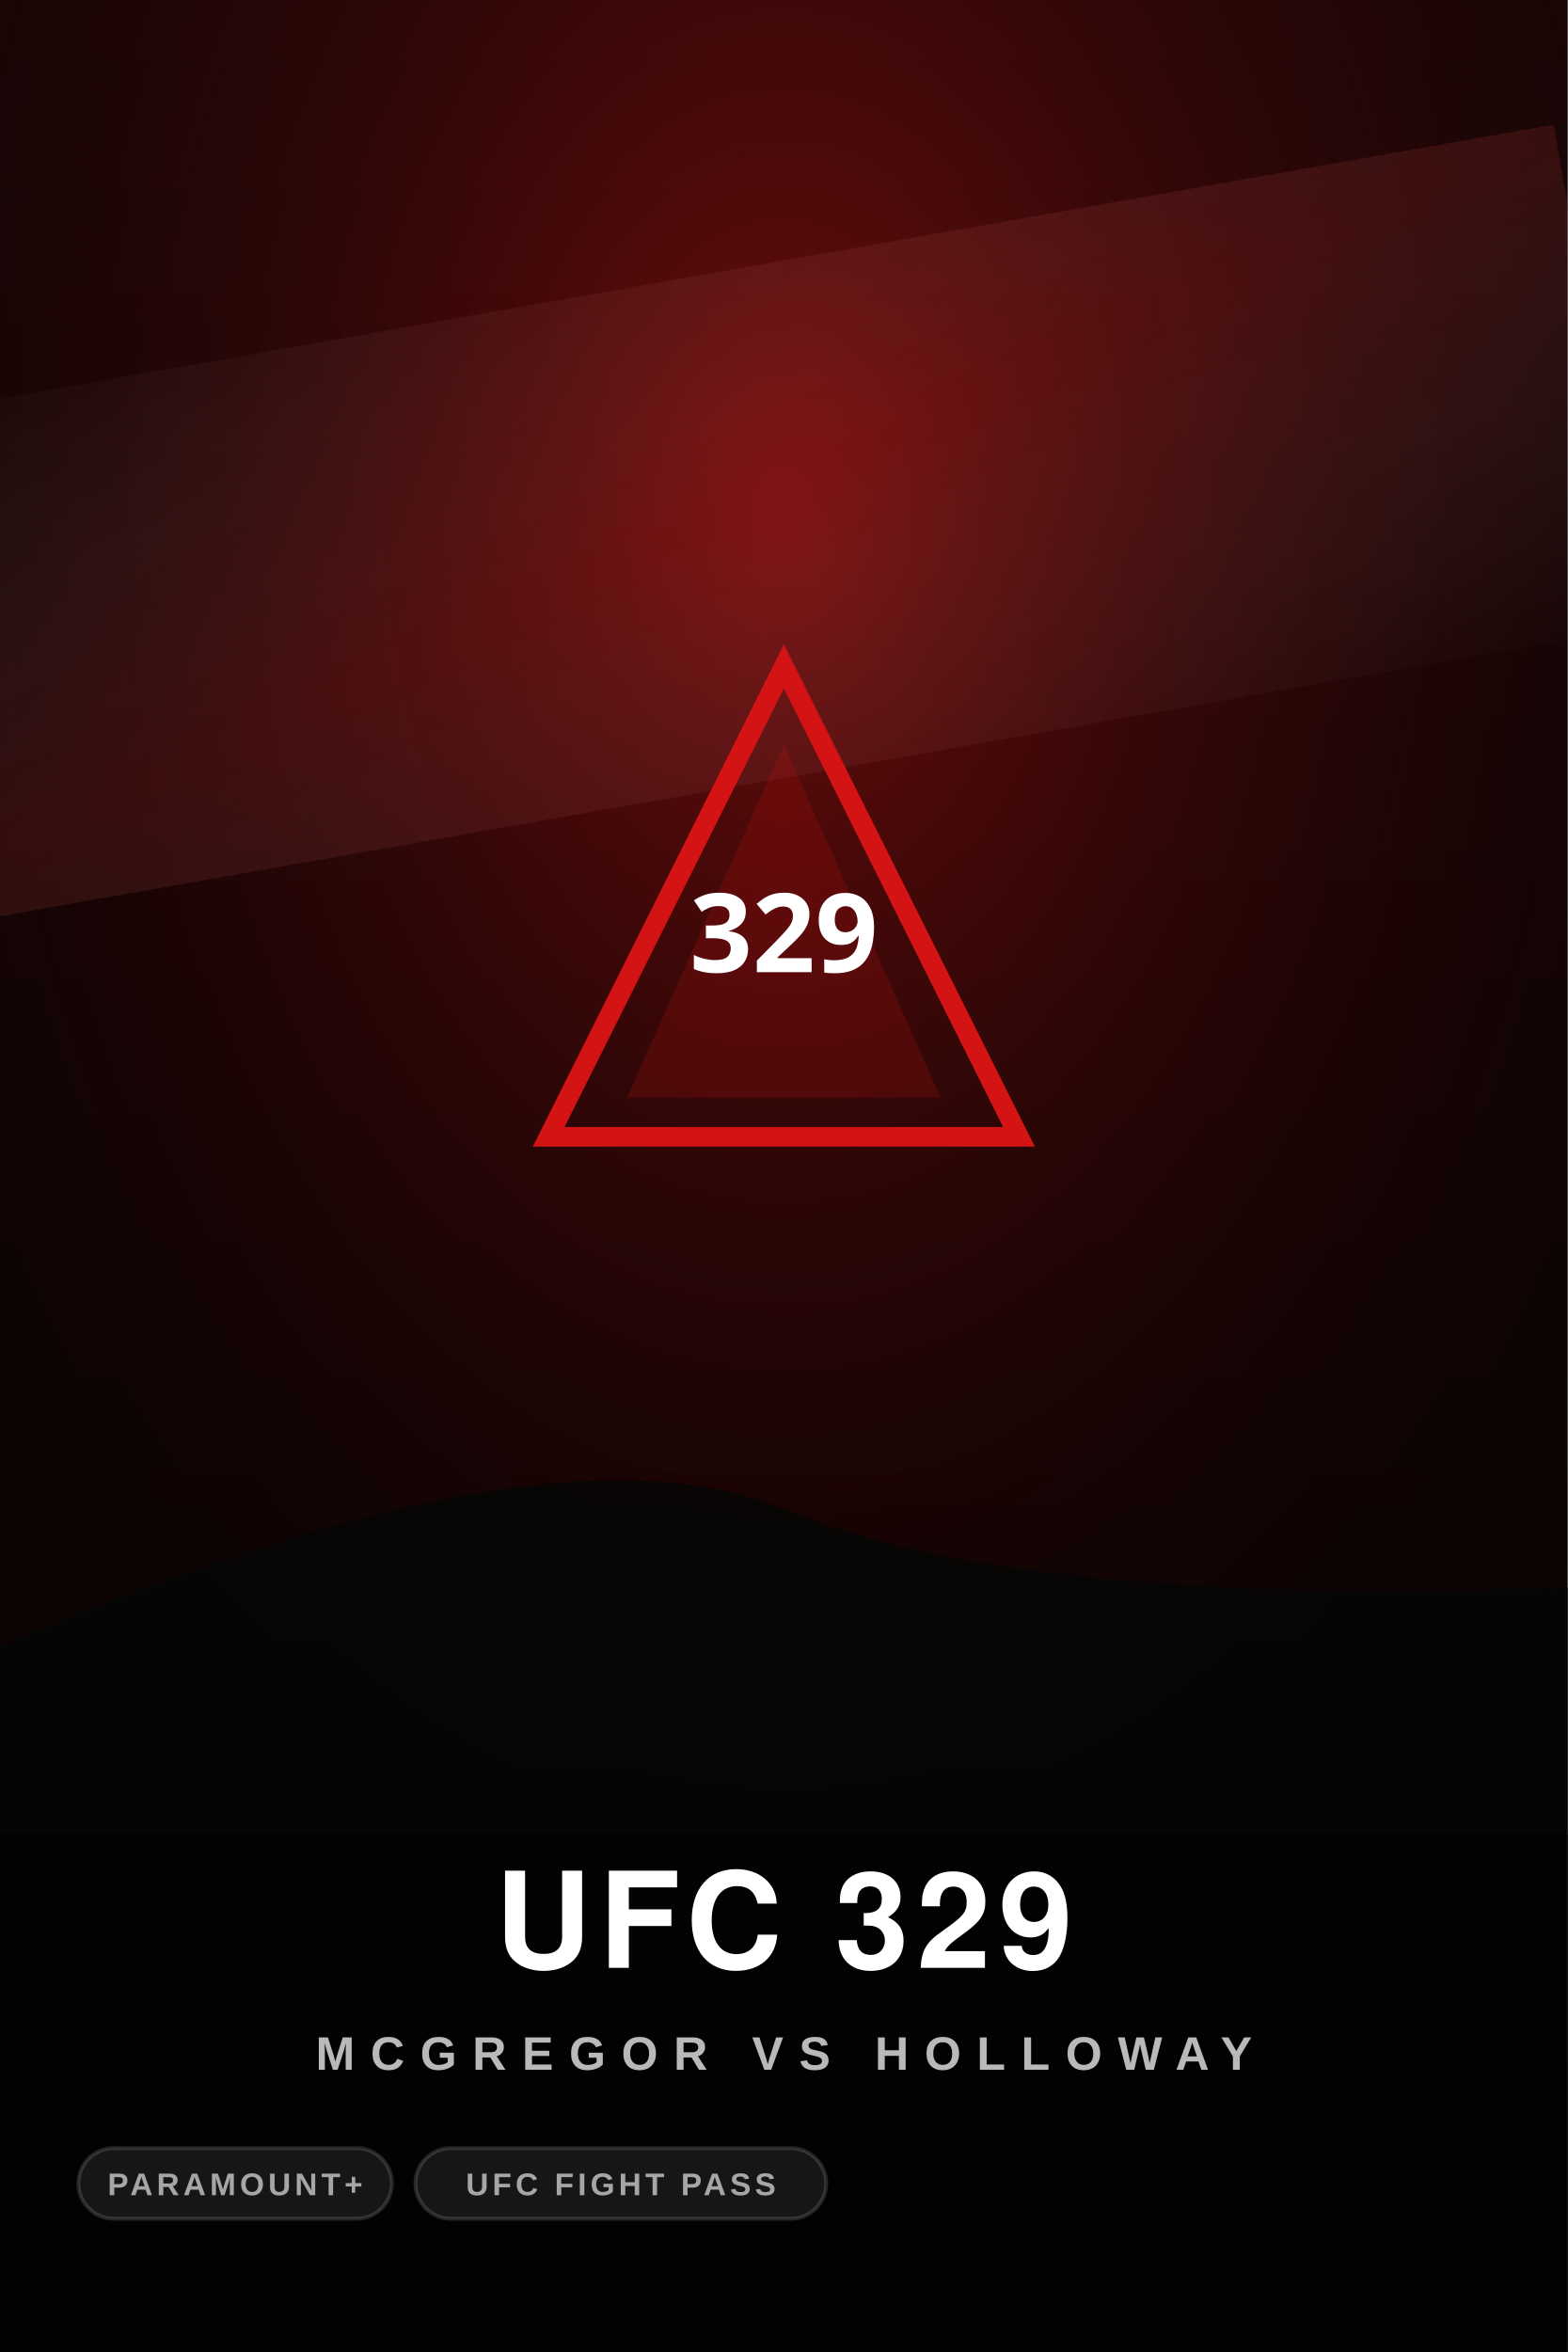
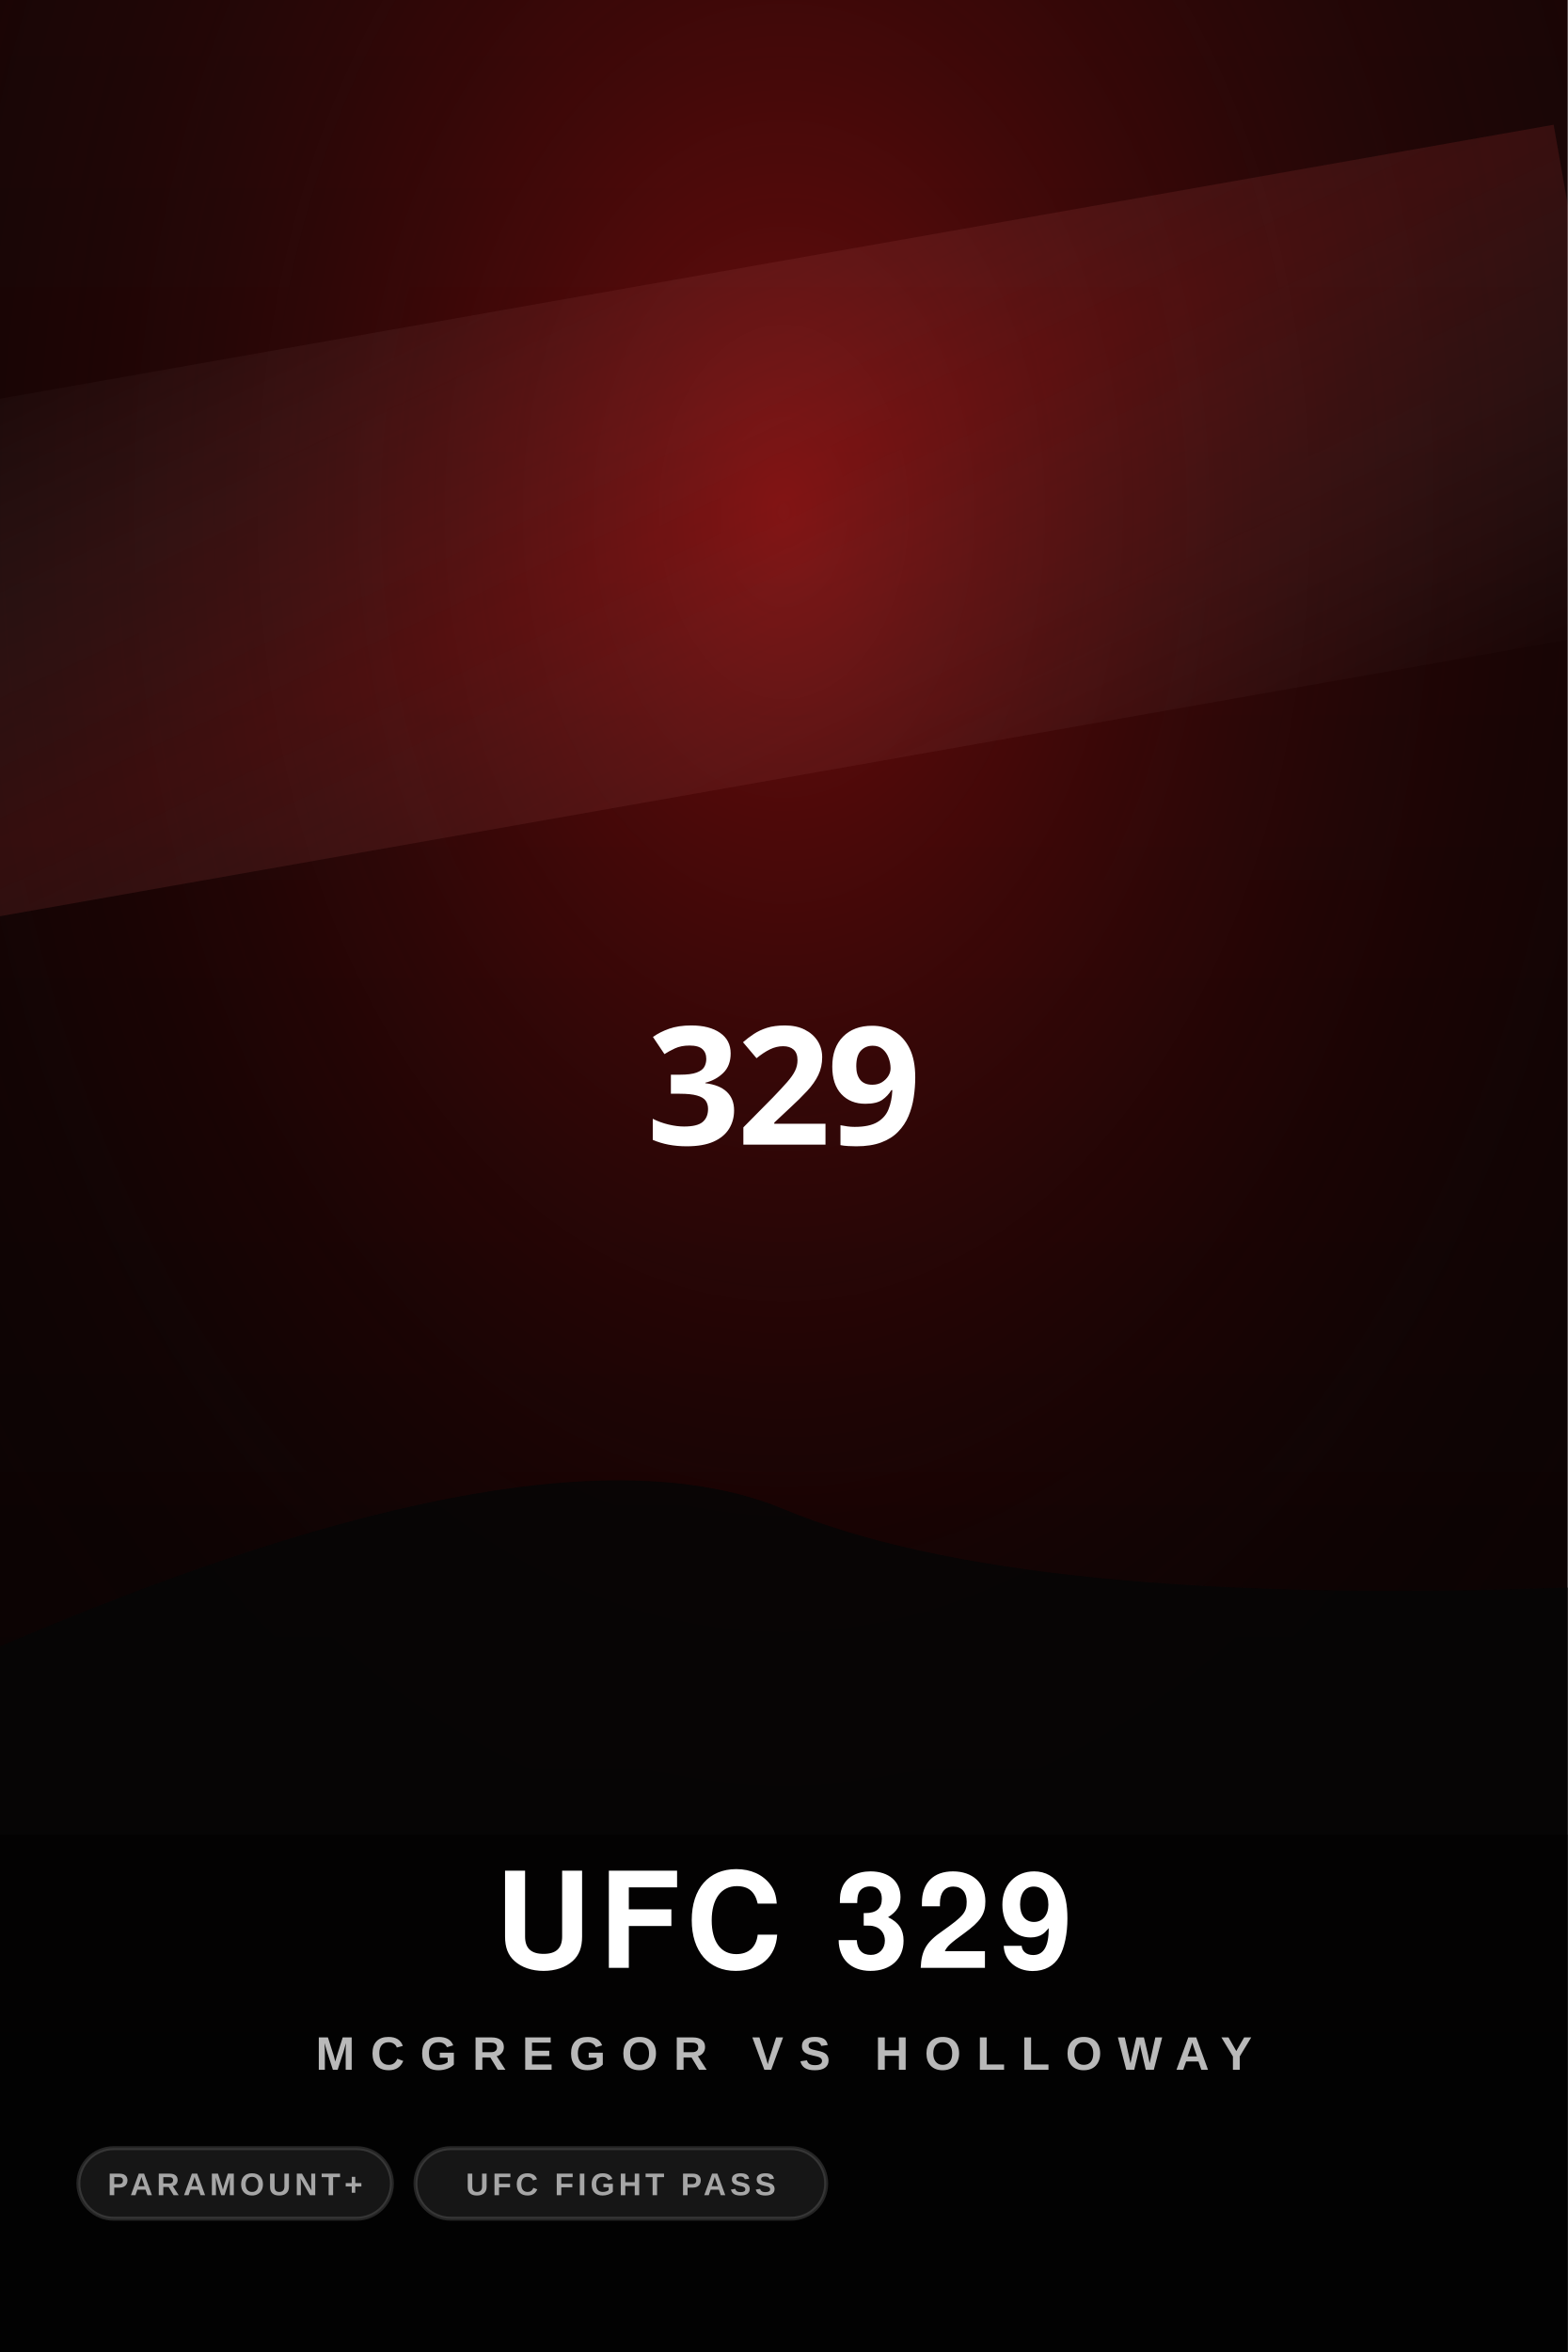
<svg xmlns="http://www.w3.org/2000/svg" viewBox="0 0 400 600" role="img" aria-label="UFC 329">
  <defs>
    <linearGradient id="sky" x1="0%" y1="0%" x2="0%" y2="100%">
      <stop offset="0%" stop-color="#180606" />
      <stop offset="100%" stop-color="#060202" />
    </linearGradient>
    <radialGradient id="glow" cx="50%" cy="22%" r="68%">
      <stop offset="0%" stop-color="#d41414" stop-opacity="0.48" />
      <stop offset="100%" stop-color="#000" stop-opacity="0" />
    </radialGradient>
    <linearGradient id="beam" x1="0%" y1="0%" x2="100%" y2="100%">
      <stop offset="0%" stop-color="#fff" stop-opacity="0" />
      <stop offset="50%" stop-color="#ef4444" stop-opacity="0.14" />
      <stop offset="100%" stop-color="#fff" stop-opacity="0" />
    </linearGradient>
    <filter id="blur">
      <feGaussianBlur stdDeviation="16" />
    </filter>
  </defs>
  <rect width="400" height="600" fill="url(#sky)" />
  <rect width="400" height="600" fill="url(#glow)" />
  <rect x="-40" y="70" width="480" height="130" fill="url(#beam)" transform="rotate(-10 200 300)" />
-   <polygon points="200,170 260,290 140,290" fill="none" stroke="#d41414" stroke-width="5" />
-   <polygon points="200,190 240,280 160,280" fill="rgba(212,20,20,0.18)" />
-   <text x="200" y="248" text-anchor="middle" fill="#fff" font-family="Arial Black, sans-serif" font-size="28" font-weight="900">329</text>
+   <text x="200" y="292" text-anchor="middle" fill="#fff" font-family="Arial Black, sans-serif" font-size="42" font-weight="900" letter-spacing="-1">329</text>
  <path d="M0 420 Q140 360 200 385 T400 405 V600 H0 Z" fill="#050505" opacity="0.82" />
  <rect x="0" y="468" width="400" height="132" fill="rgba(0,0,0,0.55)" />
  <text x="200" y="502" text-anchor="middle" fill="#ffffff" font-family="Arial Black, Helvetica, sans-serif" font-size="34" font-weight="900" letter-spacing="2">UFC 329</text>
  <text x="200" y="528" text-anchor="middle" fill="rgba(255,255,255,0.72)" font-family="Arial Narrow, Arial, sans-serif" font-size="12" font-weight="700" letter-spacing="4">MCGREGOR VS HOLLOWAY</text>
  <rect x="20" y="548" width="80" height="18" rx="9" fill="rgba(255,255,255,0.08)" stroke="rgba(255,255,255,0.14)" />
  <text x="60" y="560" text-anchor="middle" fill="rgba(255,255,255,0.62)" font-family="Arial Narrow, Arial, sans-serif" font-size="8" font-weight="700" letter-spacing="1">PARAMOUNT+</text>
  <rect x="106" y="548" width="104.8" height="18" rx="9" fill="rgba(255,255,255,0.08)" stroke="rgba(255,255,255,0.14)" />
  <text x="158.4" y="560" text-anchor="middle" fill="rgba(255,255,255,0.62)" font-family="Arial Narrow, Arial, sans-serif" font-size="8" font-weight="700" letter-spacing="1">UFC FIGHT PASS</text>
</svg>
